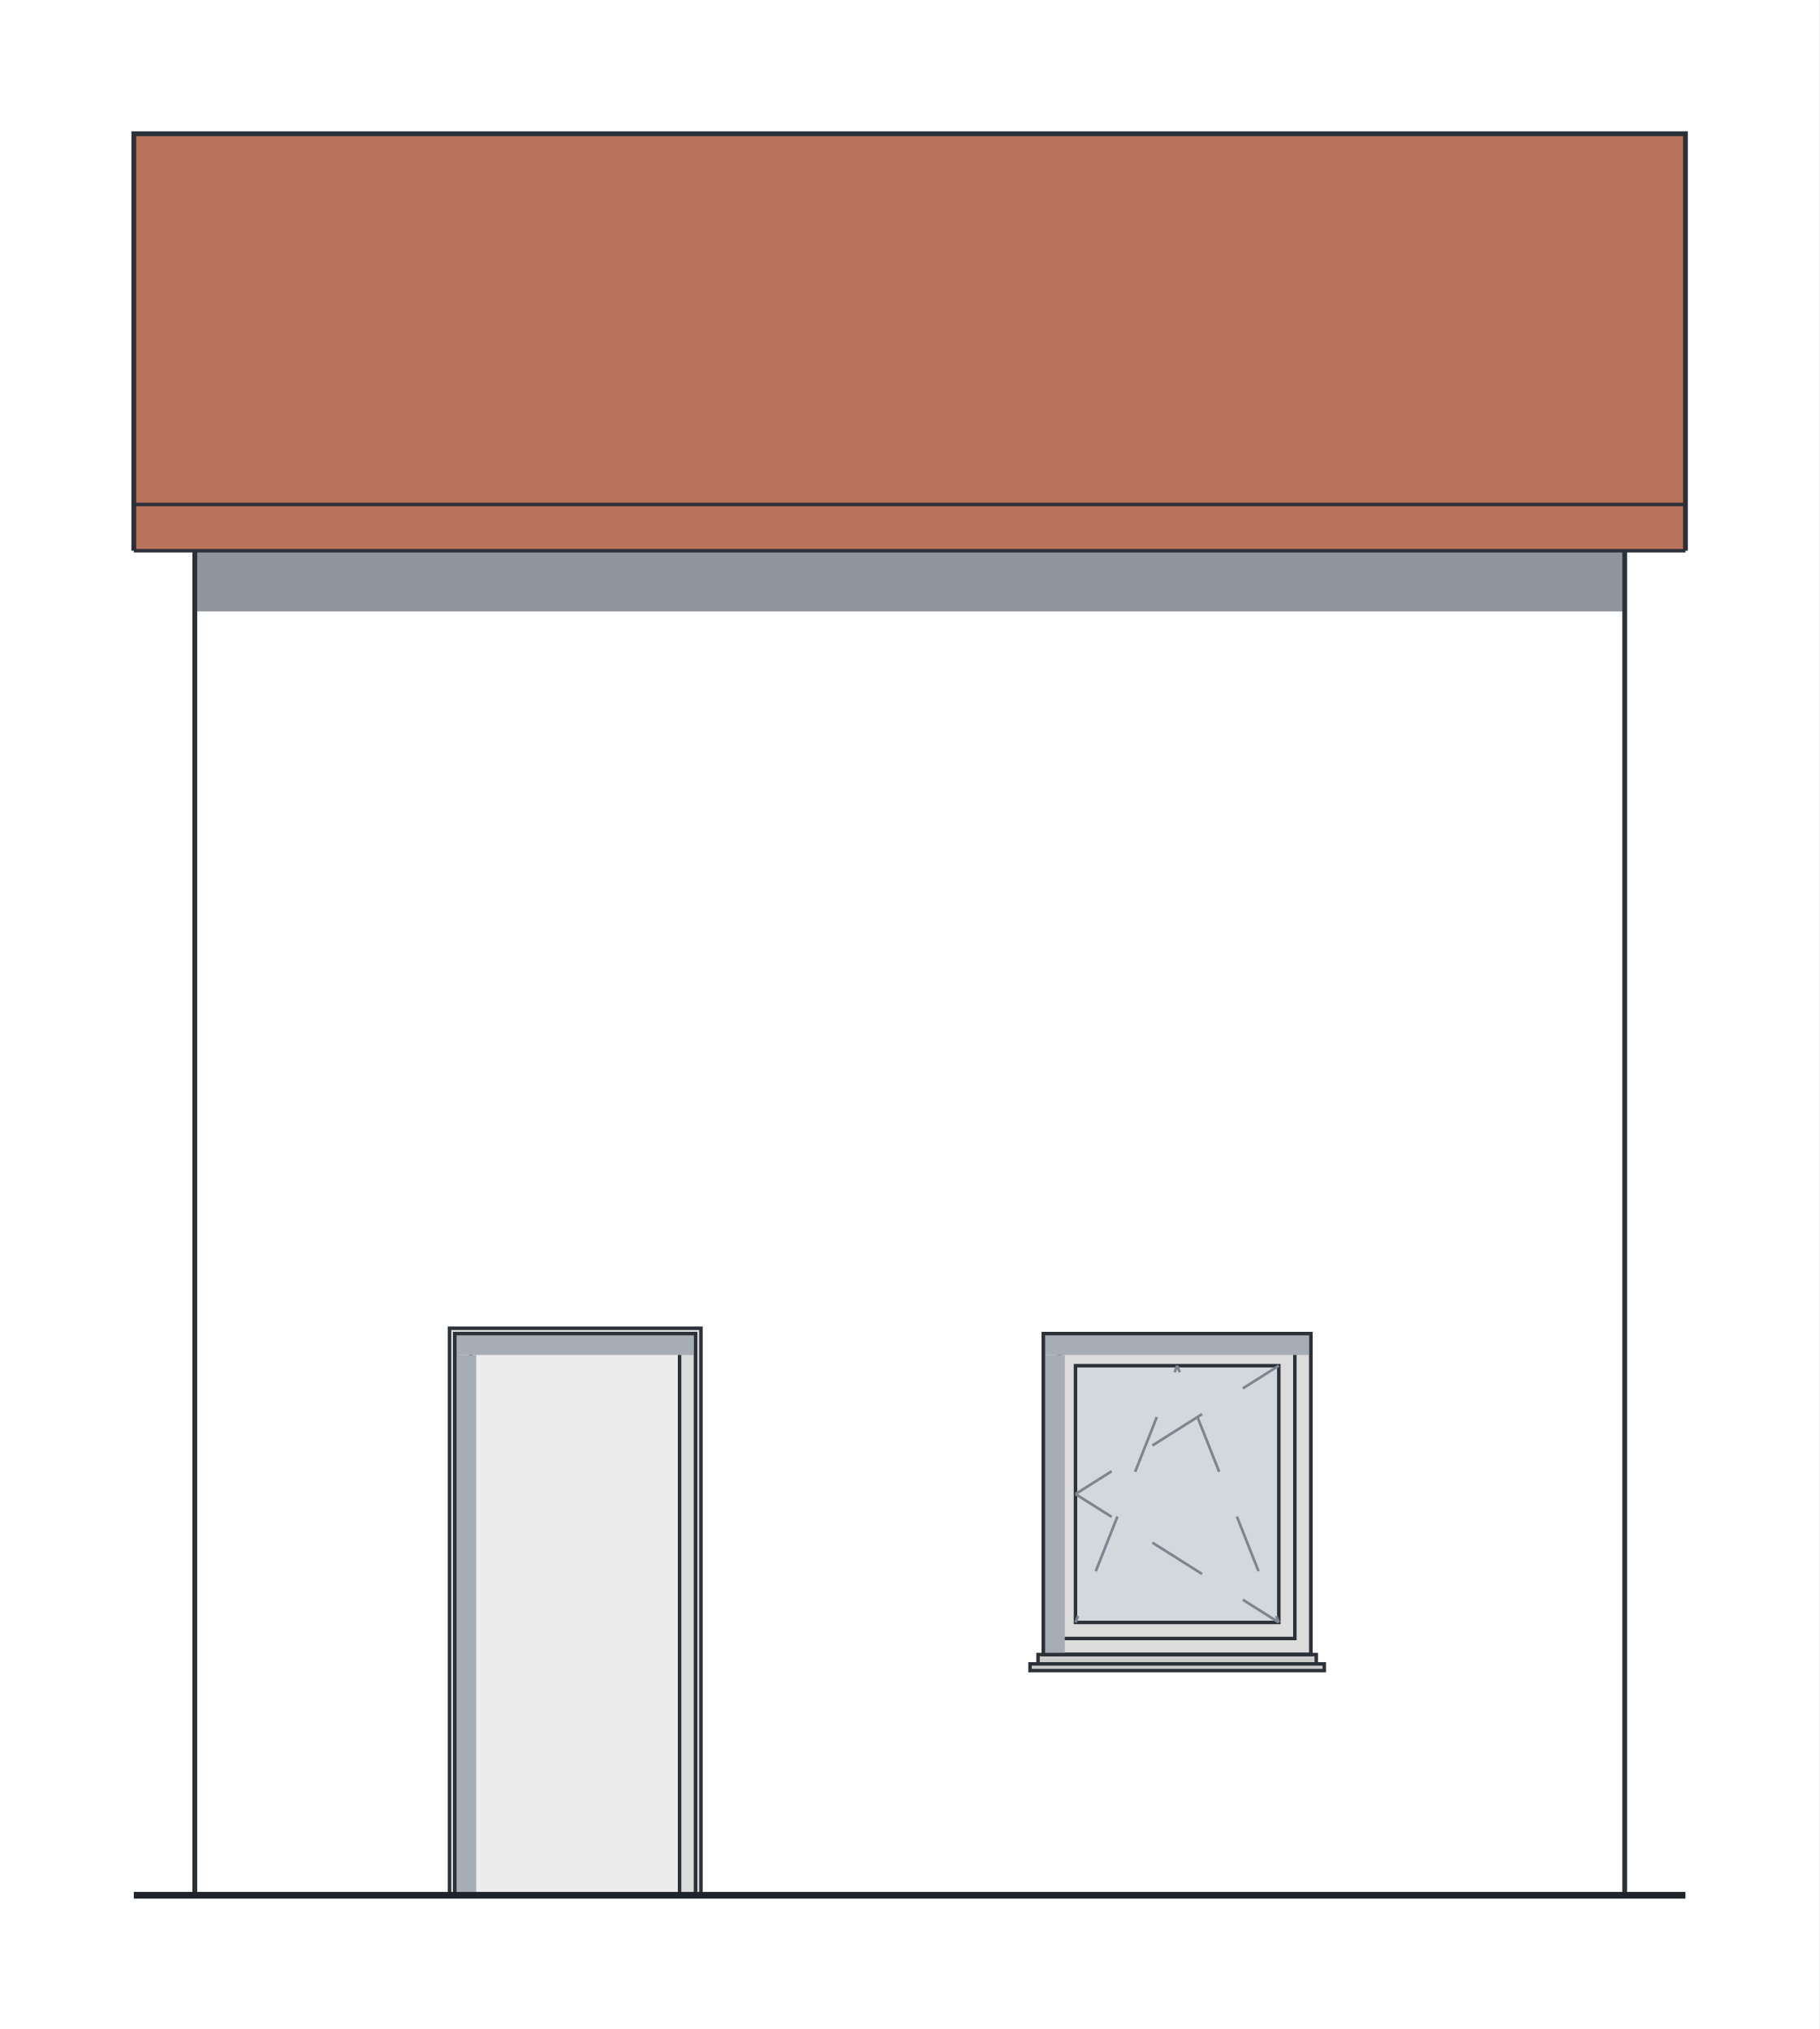
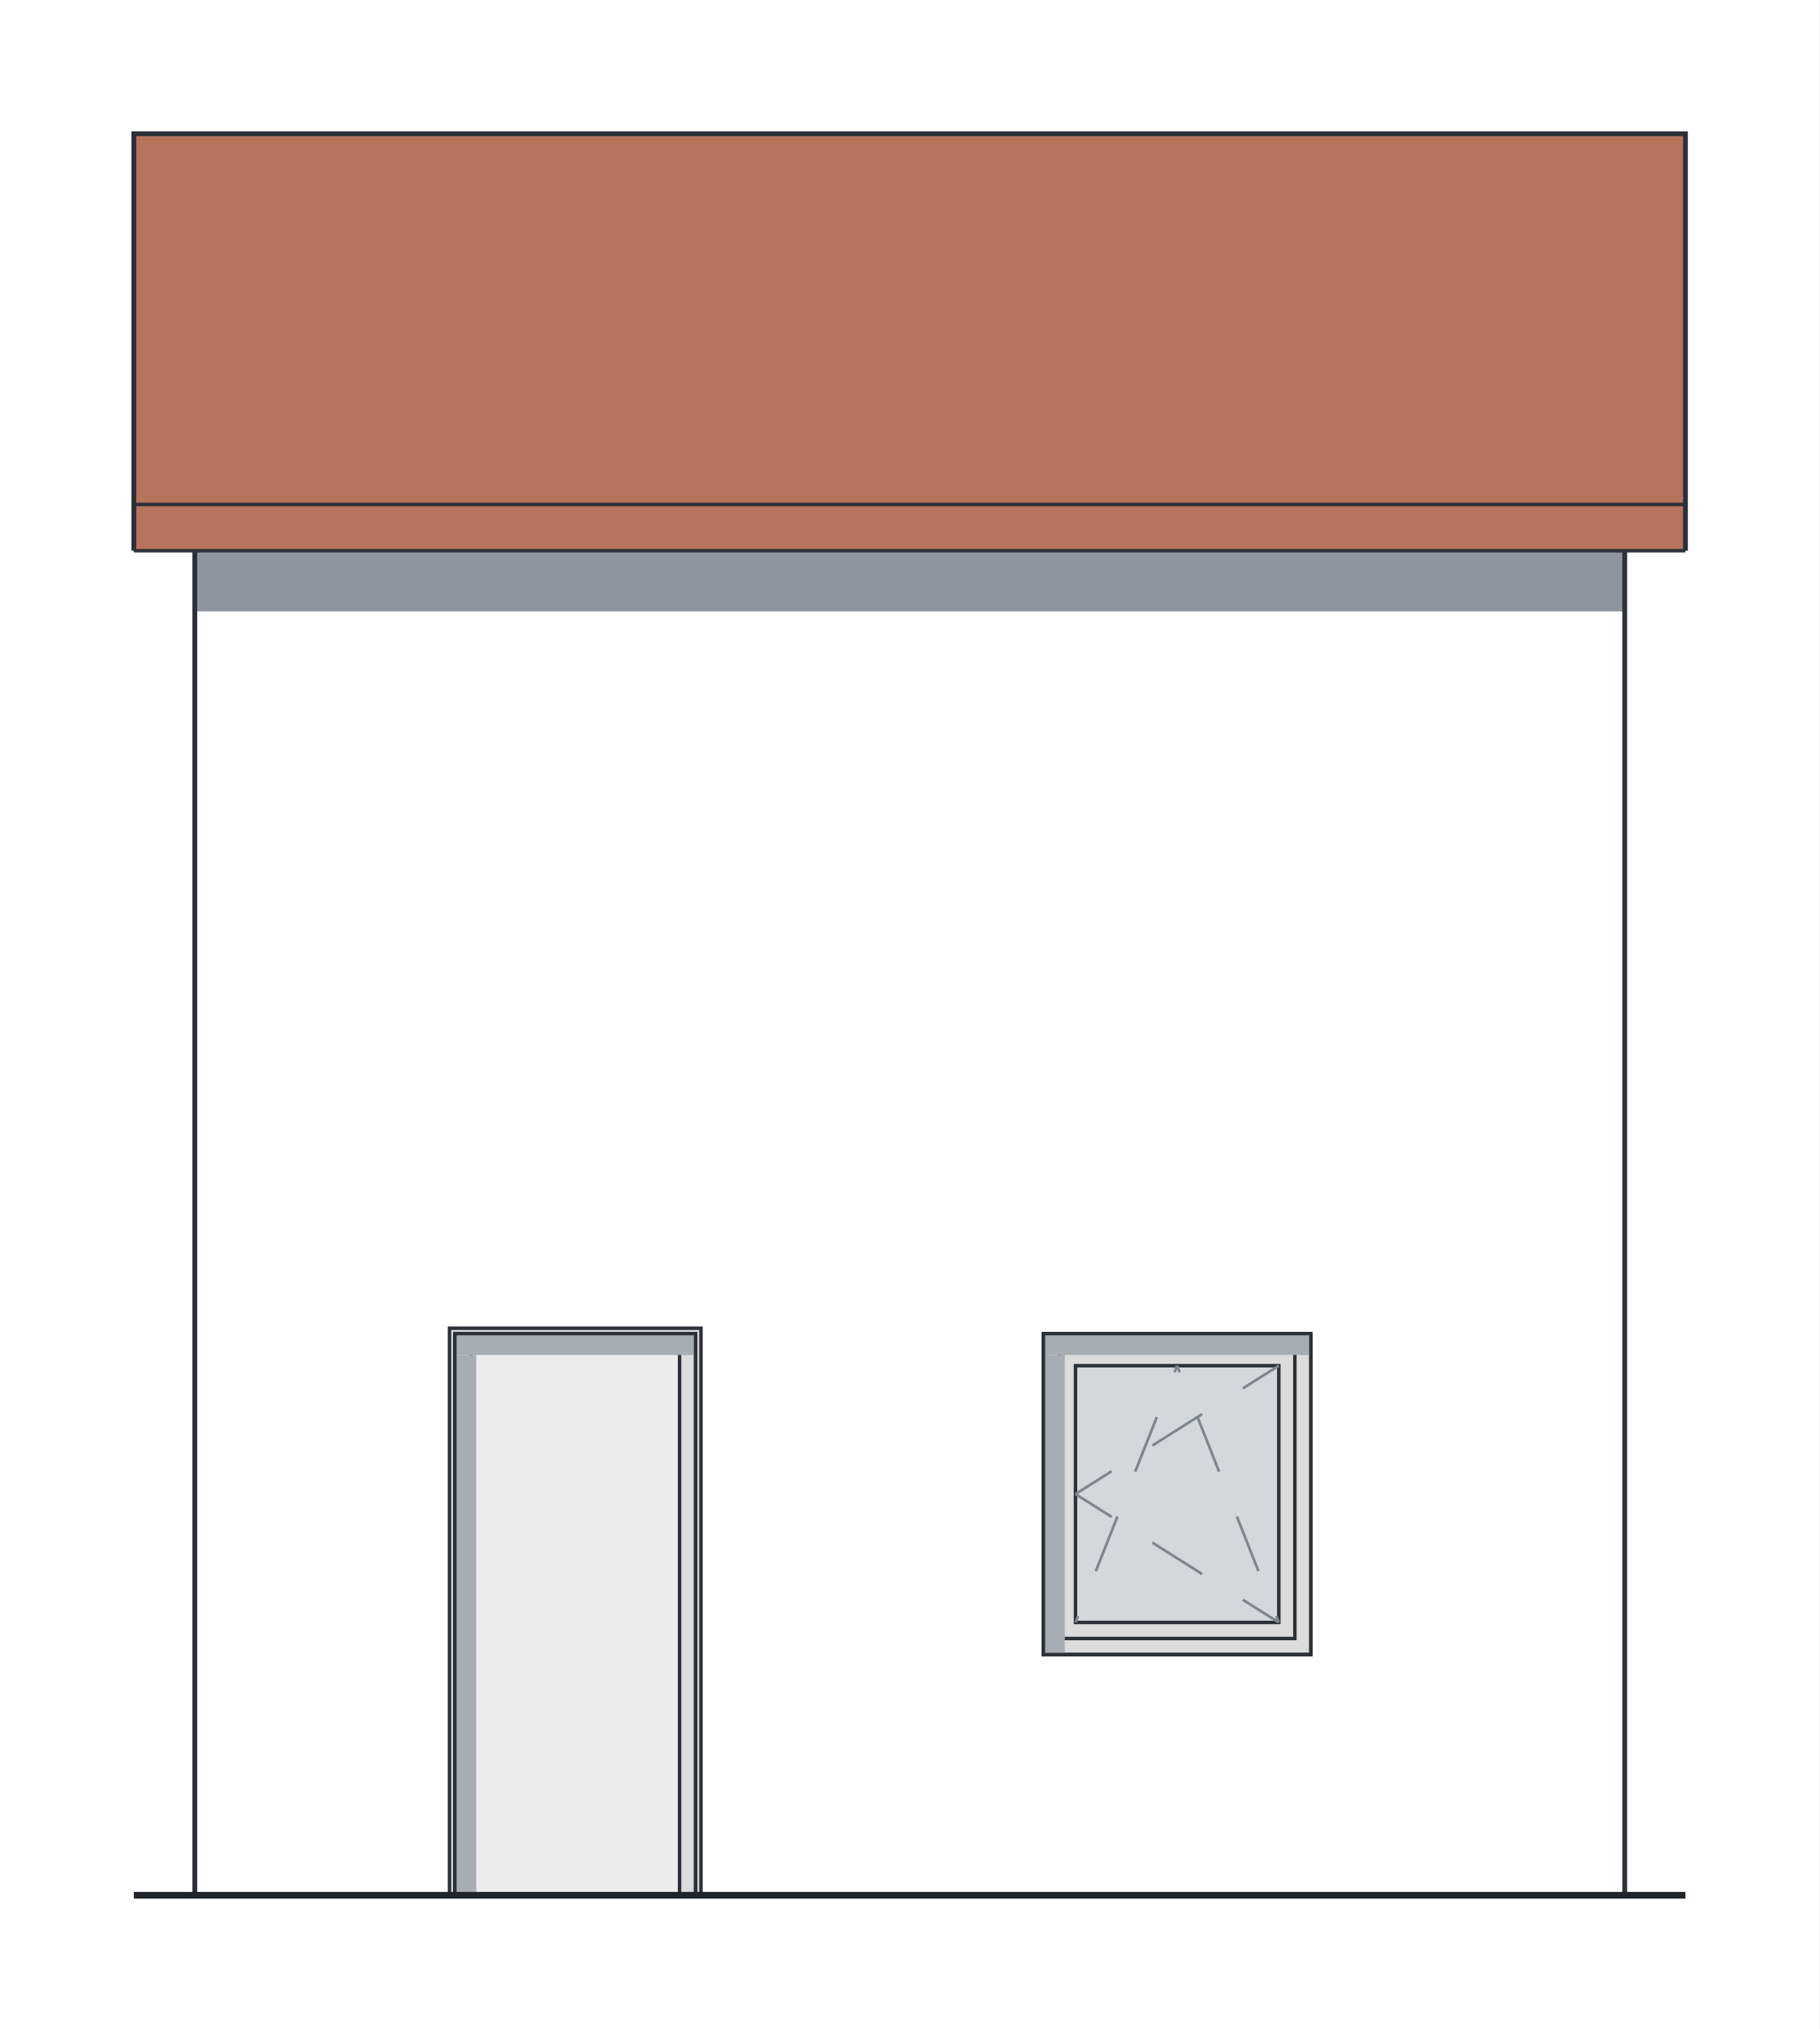
<svg xmlns="http://www.w3.org/2000/svg" viewBox="0.1 0 6.8 7.586" width="68mm" height="75.856mm">
  <rect x="0.1" y="0" width="6.8" height="7.586" fill="#ffffff" />
  <g stroke-linecap="butt" stroke-linejoin="miter" stroke-miterlimit="4">
    <polygon points="1.8,4.986 1.8,7.086 2.7,7.086 2.7,4.986" fill="#ffffff" stroke="none" stroke-width="0" />
    <polygon points="4.2,4.986 4.2,5.006 5,5.006 5,4.986" fill="#9aa0a6" stroke="none" stroke-width="0" />
    <polygon points="4.2,5.006 4.2,5.179 5,5.179 5,5.006" fill="#9aa0a6" stroke="none" stroke-width="0" />
    <polygon points="4.2,5.179 4.2,5.352 5,5.352 5,5.179" fill="#9aa0a6" stroke="none" stroke-width="0" />
    <polygon points="4.2,5.352 4.2,5.526 5,5.526 5,5.352" fill="#9aa0a6" stroke="none" stroke-width="0" />
    <polygon points="4.2,5.526 4.2,5.699 5,5.699 5,5.526" fill="#9aa0a6" stroke="none" stroke-width="0" />
    <polygon points="4.2,5.699 4.2,5.872 5,5.872 5,5.699" fill="#9aa0a6" stroke="none" stroke-width="0" />
    <polygon points="4.2,5.872 4.2,6.046 5,6.046 5,5.872" fill="#9aa0a6" stroke="none" stroke-width="0" />
    <polygon points="4.2,6.046 4.2,6.186 5,6.186 5,6.046" fill="#9aa0a6" stroke="none" stroke-width="0" />
    <polygon points="0.6,1.886 6.4,1.886 6.4,0.5 0.6,0.5" fill="#b8735c" stroke="none" stroke-width="0" />
    <polygon points="0.828,7.086 1.8,7.086 1.8,4.486 0.828,4.486" fill="#ffffff" stroke="none" stroke-width="0" />
    <polygon points="1.8,4.986 2.7,4.986 2.7,4.486 1.8,4.486" fill="#ffffff" stroke="none" stroke-width="0" />
    <polygon points="2.7,7.086 4,7.086 4,4.486 2.7,4.486" fill="#ffffff" stroke="none" stroke-width="0" />
    <polygon points="4,7.086 5,7.086 5,6.186 4,6.186" fill="#ffffff" stroke="none" stroke-width="0" />
    <polygon points="4,4.986 5,4.986 5,4.486 4,4.486" fill="#ffffff" stroke="none" stroke-width="0" />
    <polygon points="5,7.086 6.173,7.086 6.173,4.486 5,4.486" fill="#ffffff" stroke="none" stroke-width="0" />
    <polygon points="0.828,2.059 0.828,4.486 6.173,4.486 6.173,2.059" fill="#ffffff" stroke="none" stroke-width="0" />
    <polygon points="0.828,2.286 6.173,2.286 6.173,2.059 0.828,2.059" fill="#8f959e" stroke="none" stroke-width="0" />
    <polygon points="1.78,7.086 2.72,7.086 2.72,4.966 1.78,4.966" fill="#dcdcdc" stroke="#2b3039" stroke-width="0.013" />
    <polygon points="1.8,7.086 2.7,7.086 2.7,4.986 1.8,4.986" fill="none" stroke="#2b3039" stroke-width="0.013" />
    <polygon points="1.86,7.086 2.64,7.086 2.64,5.046 1.86,5.046" fill="#ececec" stroke="#2b3039" stroke-width="0.013" />
    <polygon points="1.8,5.066 2.7,5.066 2.7,4.986 1.8,4.986" fill="#a7adb5" stroke="none" stroke-width="0" />
    <polygon points="1.8,7.086 1.88,7.086 1.88,5.066 1.8,5.066" fill="#a7adb5" stroke="none" stroke-width="0" />
    <polygon points="4,6.186 5,6.186 5,4.986 4,4.986" fill="#dcdcdc" stroke="#2b3039" stroke-width="0.013" />
-     <polygon points="3.98,6.221 5.02,6.221 5.02,6.186 3.98,6.186" fill="#cccccb" stroke="#2b3039" stroke-width="0.013" />
-     <polygon points="3.95,6.246 5.05,6.246 5.05,6.221 3.95,6.221" fill="#cccccb" stroke="#2b3039" stroke-width="0.013" />
    <polygon points="4.06,6.126 4.94,6.126 4.94,5.046 4.06,5.046" fill="none" stroke="#2b3039" stroke-width="0.013" />
    <polygon points="4.12,6.066 4.88,6.066 4.88,5.106 4.12,5.106" fill="#d3d8dd" stroke="#2b3039" stroke-width="0.013" />
    <polygon points="4,5.066 5,5.066 5,4.986 4,4.986" fill="#a7adb5" stroke="none" stroke-width="0" />
    <polygon points="4,6.186 4.08,6.186 4.08,5.066 4,5.066" fill="#a7adb5" stroke="none" stroke-width="0" />
    <line x1="4.88" y1="6.066" x2="4.12" y2="5.586" stroke="#7d858f" stroke-width="0.01" stroke-dasharray="0.22 0.18" stroke-dashoffset="0.061" />
    <line x1="4.88" y1="5.106" x2="4.12" y2="5.586" stroke="#7d858f" stroke-width="0.01" stroke-dasharray="0.22 0.18" stroke-dashoffset="0.061" />
    <line x1="4.12" y1="6.066" x2="4.5" y2="5.106" stroke="#7d858f" stroke-width="0.01" stroke-dasharray="0.22 0.18" stroke-dashoffset="0.194" />
    <line x1="4.88" y1="6.066" x2="4.5" y2="5.106" stroke="#7d858f" stroke-width="0.01" stroke-dasharray="0.22 0.18" stroke-dashoffset="0.194" />
    <polygon points="0.6,1.886 6.4,1.886 6.4,2.059 0.6,2.059" fill="#b8735c" stroke="none" stroke-width="0" />
    <polyline points="1.8,7.086 1.8,4.986 2.7,4.986 2.7,7.086" fill="none" stroke="#2b3039" stroke-width="0.013" />
    <polygon points="5,6.186 4,6.186 4,4.986 5,4.986" fill="none" stroke="#2b3039" stroke-width="0.013" />
    <polyline points="2.7,7.086 4,7.086 5,7.086 6.173,7.086 6.173,4.486 6.173,2.059" fill="none" stroke="#2b3039" stroke-width="0.018" />
    <polyline points="0.828,2.059 0.828,4.486 0.828,7.086 1.8,7.086" fill="none" stroke="#2b3039" stroke-width="0.018" />
    <line x1="0.6" y1="1.886" x2="6.4" y2="1.886" stroke="#2b3039" stroke-width="0.013" />
    <line x1="6.4" y1="2.059" x2="0.6" y2="2.059" stroke="#2b3039" stroke-width="0.013" />
    <polyline points="6.4,2.059 6.4,1.886 6.4,0.5 0.6,0.5 0.6,1.886 0.6,2.059" fill="none" stroke="#2b3039" stroke-width="0.018" />
    <line x1="0.6" y1="7.086" x2="6.4" y2="7.086" stroke="#1f242c" stroke-width="0.025" />
  </g>
</svg>
